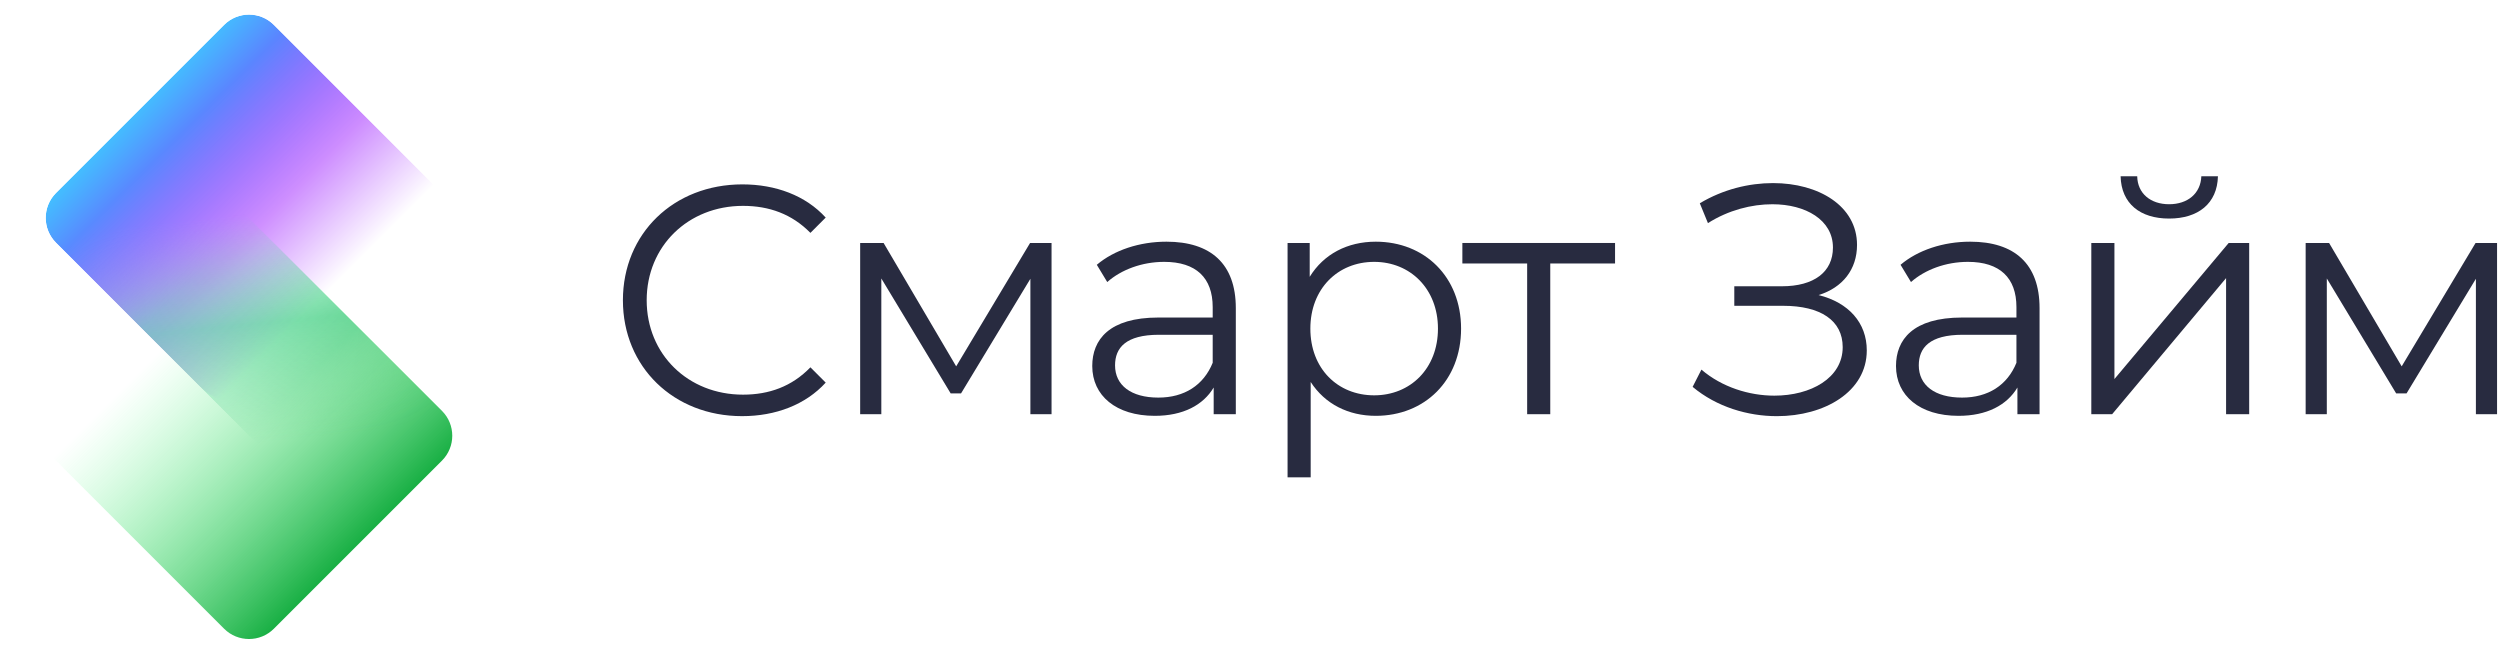
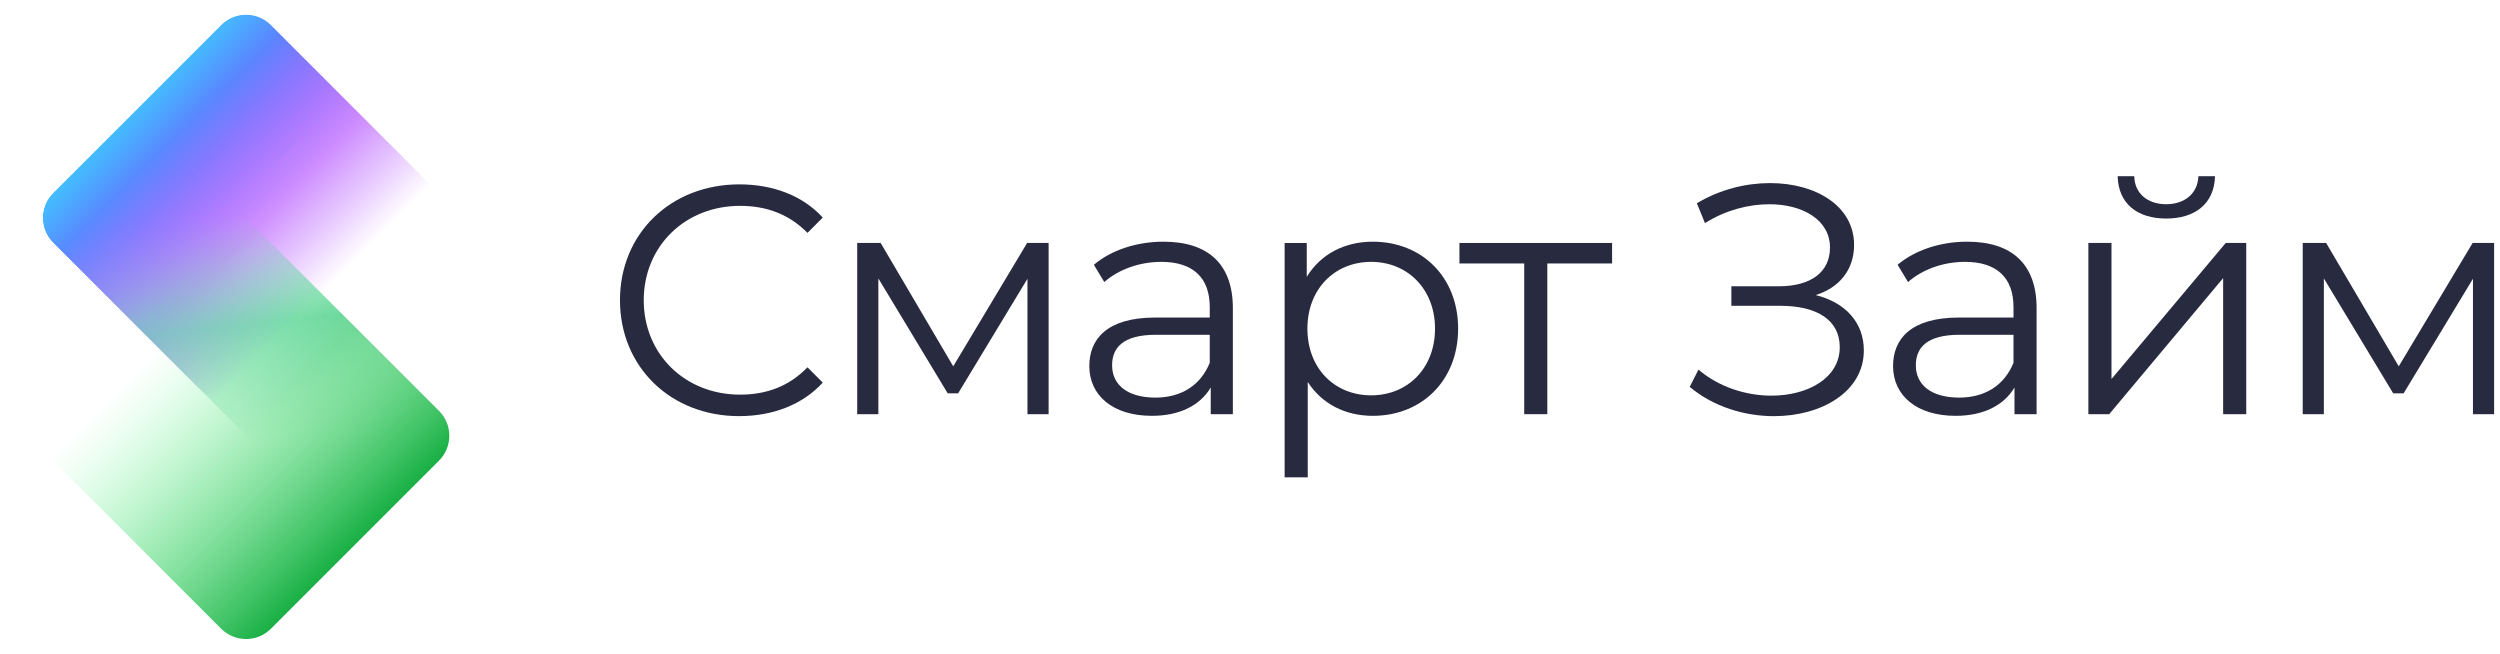
<svg xmlns="http://www.w3.org/2000/svg" width="153" height="40" viewBox="0 0 153 40" fill="none">
-   <rect width="18.856" height="18.856" rx="2.155" transform="matrix(0.707113 0.707101 -0.707113 0.707101 15.2379 13.334)" fill="url(#paint0_linear_2966_2165)" />
-   <mask id="mask0_2966_2165" style="mask-type:alpha" maskUnits="userSpaceOnUse" x="2" y="0" width="26" height="25">
-     <path d="M13.714 1.524C14.556 0.682 15.92 0.682 16.762 1.524L27.047 11.809C27.889 12.651 27.889 14.015 27.047 14.857L18.285 23.618C16.602 25.302 13.873 25.302 12.19 23.618L3.428 14.857C2.587 14.015 2.587 12.651 3.428 11.809L13.714 1.524Z" fill="url(#paint1_linear_2966_2165)" />
+   <rect width="18.856" height="18.856" rx="2.155" transform="matrix(0.707113 0.707101 -0.707113 0.707101 15.0576 13.334)" fill="url(#paint0_linear_3358_3543)" />
+   <mask id="mask0_3358_3543" style="mask-type:alpha" maskUnits="userSpaceOnUse" x="2" y="0" width="26" height="25">
+     <path d="M13.534 1.524C14.375 0.682 15.74 0.682 16.581 1.524L26.867 11.809C27.709 12.651 27.709 14.015 26.867 14.857L18.105 23.618C16.422 25.302 13.693 25.302 12.01 23.618L3.248 14.857C2.407 14.015 2.407 12.651 3.248 11.809L13.534 1.524Z" fill="url(#paint1_linear_3358_3543)" />
  </mask>
-   <g mask="url(#mask0_2966_2165)">
-     <path d="M13.714 1.524C14.556 0.682 15.92 0.682 16.762 1.524L27.047 11.809C27.889 12.651 27.889 14.015 27.047 14.857L18.285 23.618C16.602 25.302 13.873 25.302 12.19 23.618L3.428 14.857C2.587 14.015 2.587 12.651 3.428 11.809L13.714 1.524Z" fill="url(#paint2_linear_2966_2165)" />
+   <g mask="url(#mask0_3358_3543)">
+     <path d="M13.534 1.524C14.375 0.682 15.74 0.682 16.581 1.524L26.867 11.809C27.709 12.651 27.709 14.015 26.867 14.857L18.105 23.618C16.422 25.302 13.693 25.302 12.01 23.618L3.248 14.857C2.407 14.015 2.407 12.651 3.248 11.809L13.534 1.524Z" fill="url(#paint2_linear_3358_3543)" />
  </g>
-   <mask id="mask1_2966_2165" style="mask-type:alpha" maskUnits="userSpaceOnUse" x="2" y="11" width="26" height="18">
-     <path d="M3.299 14.728C2.148 13.577 2.963 11.609 4.591 11.609H10.97C12.599 11.609 14.161 12.256 15.313 13.408L27.147 25.242C28.358 26.454 27.5 28.525 25.787 28.525H19.64C18.011 28.525 16.449 27.878 15.297 26.726L3.299 14.728Z" fill="url(#paint3_linear_2966_2165)" />
+   <mask id="mask1_3358_3543" style="mask-type:alpha" maskUnits="userSpaceOnUse" x="2" y="11" width="26" height="18">
+     <path d="M3.119 14.728C1.968 13.577 2.783 11.609 4.411 11.609H10.79C12.419 11.609 13.981 12.256 15.133 13.408L26.967 25.242C28.178 26.454 27.32 28.525 25.607 28.525H19.459C17.831 28.525 16.269 27.878 15.117 26.726L3.119 14.728Z" fill="url(#paint3_linear_3358_3543)" />
  </mask>
-   <g mask="url(#mask1_2966_2165)">
-     <path d="M3.299 14.728C2.148 13.577 2.963 11.609 4.591 11.609H10.97C12.599 11.609 14.161 12.256 15.313 13.408L27.147 25.242C28.358 26.454 27.5 28.525 25.787 28.525H19.64C18.011 28.525 16.449 27.878 15.297 26.726L3.299 14.728Z" fill="url(#paint4_linear_2966_2165)" />
+   <g mask="url(#mask1_3358_3543)">
+     <path d="M3.119 14.728C1.968 13.577 2.783 11.609 4.411 11.609H10.79C12.419 11.609 13.981 12.256 15.133 13.408L26.967 25.242C28.178 26.454 27.32 28.525 25.607 28.525H19.459C17.831 28.525 16.269 27.878 15.117 26.726L3.119 14.728Z" fill="url(#paint4_linear_3358_3543)" />
  </g>
-   <path d="M151.505 14.87H152.82V25.349H151.525V17.061L147.282 24.074H146.644L142.401 17.042V25.349H141.106V14.87H142.54L146.983 22.42L151.505 14.87Z" fill="#282B40" />
-   <path d="M132.749 13.376C130.976 13.376 129.821 12.46 129.781 10.786H130.797C130.817 11.842 131.614 12.499 132.749 12.499C133.885 12.499 134.682 11.842 134.722 10.786H135.738C135.698 12.46 134.522 13.376 132.749 13.376ZM127.988 25.349V14.87H129.403V23.197L136.395 14.87H137.65V25.349H136.236V17.021L129.263 25.349H127.988Z" fill="#282B40" />
-   <path d="M120.577 14.791C123.287 14.791 124.821 16.146 124.821 18.855V25.349H123.466V23.716C122.828 24.792 121.593 25.449 119.86 25.449C117.489 25.449 116.035 24.214 116.035 22.401C116.035 20.787 117.071 19.433 120.079 19.433H123.406V18.795C123.406 17.002 122.39 16.026 120.438 16.026C119.083 16.026 117.808 16.504 116.952 17.261L116.314 16.205C117.37 15.309 118.924 14.791 120.577 14.791ZM120.079 24.333C121.673 24.333 122.848 23.576 123.406 22.202V20.488H120.119C118.087 20.488 117.43 21.285 117.43 22.361C117.43 23.576 118.406 24.333 120.079 24.333Z" fill="#282B40" />
-   <path d="M111.299 18.058C113.132 18.516 114.247 19.751 114.247 21.445C114.247 23.975 111.658 25.469 108.749 25.469C106.976 25.469 105.064 24.911 103.589 23.676L104.127 22.62C105.382 23.696 107.056 24.214 108.59 24.214C110.821 24.214 112.773 23.138 112.773 21.245C112.773 19.612 111.419 18.715 109.128 18.715H106.139V17.52H109.048C111.02 17.52 112.176 16.644 112.176 15.149C112.176 13.456 110.502 12.5 108.47 12.5C107.195 12.5 105.781 12.859 104.526 13.655L104.028 12.44C105.462 11.584 107.036 11.205 108.51 11.205C111.299 11.205 113.65 12.6 113.65 14.99C113.65 16.484 112.773 17.6 111.299 18.058Z" fill="#282B40" />
-   <path d="M98.841 14.87V16.125H94.876V25.349H93.462V16.125H89.497V14.87H98.841Z" fill="#282B40" />
-   <path d="M84.198 14.791C87.186 14.791 89.418 16.942 89.418 20.11C89.418 23.297 87.186 25.449 84.198 25.449C82.525 25.449 81.09 24.732 80.214 23.377V29.214H78.799V14.871H80.154V16.942C81.011 15.548 82.465 14.791 84.198 14.791ZM84.099 24.194C86.31 24.194 88.003 22.56 88.003 20.11C88.003 17.68 86.31 16.026 84.099 16.026C81.867 16.026 80.194 17.68 80.194 20.11C80.194 22.56 81.867 24.194 84.099 24.194Z" fill="#282B40" />
-   <path d="M71.388 14.791C74.098 14.791 75.632 16.146 75.632 18.855V25.349H74.277V23.716C73.639 24.792 72.404 25.449 70.671 25.449C68.301 25.449 66.846 24.214 66.846 22.401C66.846 20.787 67.882 19.433 70.89 19.433H74.217V18.795C74.217 17.002 73.201 16.026 71.249 16.026C69.894 16.026 68.619 16.504 67.763 17.261L67.125 16.205C68.181 15.309 69.735 14.791 71.388 14.791ZM70.89 24.333C72.484 24.333 73.659 23.576 74.217 22.202V20.488H70.93C68.898 20.488 68.241 21.285 68.241 22.361C68.241 23.576 69.217 24.333 70.89 24.333Z" fill="#282B40" />
-   <path d="M63.041 14.87H64.355V25.349H63.06V17.061L58.817 24.074H58.18L53.937 17.042V25.349H52.642V14.87H54.076L58.518 22.42L63.041 14.87Z" fill="#282B40" />
-   <path d="M45.414 25.468C41.23 25.468 38.122 22.46 38.122 18.376C38.122 14.292 41.23 11.284 45.434 11.284C47.466 11.284 49.298 11.961 50.533 13.316L49.597 14.252C48.462 13.097 47.067 12.599 45.473 12.599C42.107 12.599 39.577 15.069 39.577 18.376C39.577 21.683 42.107 24.153 45.473 24.153C47.067 24.153 48.462 23.655 49.597 22.48L50.533 23.416C49.298 24.771 47.466 25.468 45.414 25.468Z" fill="#282B40" />
+   <path d="M151.325 14.869H152.64V25.348H151.345V17.061L147.101 24.073H146.464L142.221 17.041V25.348H140.926V14.869H142.36L146.803 22.419L151.325 14.869Z" fill="#282B40" />
+   <path d="M132.569 13.375C130.796 13.375 129.641 12.459 129.601 10.785H130.617C130.637 11.841 131.434 12.498 132.569 12.498C133.705 12.498 134.502 11.841 134.542 10.785H135.558C135.518 12.459 134.342 13.375 132.569 13.375ZM127.808 25.348V14.869H129.223V23.196L136.215 14.869H137.47V25.348H136.056V17.021L129.083 25.348H127.808Z" fill="#282B40" />
+   <path d="M120.397 14.791C123.106 14.791 124.64 16.146 124.64 18.855V25.349H123.286V23.716C122.648 24.792 121.413 25.449 119.68 25.449C117.309 25.449 115.855 24.214 115.855 22.401C115.855 20.787 116.891 19.433 119.899 19.433H123.226V18.795C123.226 17.002 122.21 16.026 120.258 16.026C118.903 16.026 117.628 16.504 116.771 17.261L116.134 16.205C117.19 15.309 118.744 14.791 120.397 14.791ZM119.899 24.333C121.493 24.333 122.668 23.576 123.226 22.202V20.488H119.939C117.907 20.488 117.249 21.285 117.249 22.361C117.249 23.576 118.226 24.333 119.899 24.333Z" fill="#282B40" />
+   <path d="M111.119 18.058C112.952 18.516 114.067 19.751 114.067 21.445C114.067 23.975 111.477 25.469 108.569 25.469C106.796 25.469 104.883 24.911 103.409 23.676L103.947 22.62C105.202 23.696 106.876 24.214 108.409 24.214C110.641 24.214 112.593 23.138 112.593 21.245C112.593 19.612 111.238 18.715 108.947 18.715H105.959V17.52H108.868C110.84 17.52 111.995 16.644 111.995 15.149C111.995 13.456 110.322 12.5 108.29 12.5C107.015 12.5 105.601 12.859 104.345 13.655L103.847 12.44C105.282 11.584 106.856 11.205 108.33 11.205C111.119 11.205 113.47 12.6 113.47 14.99C113.47 16.484 112.593 17.6 111.119 18.058Z" fill="#282B40" />
+   <path d="M98.66 14.869V16.124H94.696V25.348H93.282V16.124H89.317V14.869H98.66Z" fill="#282B40" />
+   <path d="M84.018 14.791C87.006 14.791 89.237 16.942 89.237 20.11C89.237 23.297 87.006 25.449 84.018 25.449C82.344 25.449 80.91 24.732 80.034 23.377V29.214H78.619V14.871H79.974V16.942C80.83 15.548 82.285 14.791 84.018 14.791ZM83.918 24.194C86.129 24.194 87.823 22.56 87.823 20.11C87.823 17.68 86.129 16.026 83.918 16.026C81.687 16.026 80.014 17.68 80.014 20.11C80.014 22.56 81.687 24.194 83.918 24.194Z" fill="#282B40" />
+   <path d="M71.208 14.791C73.917 14.791 75.451 16.146 75.451 18.855V25.349H74.097V23.716C73.459 24.792 72.224 25.449 70.491 25.449C68.12 25.449 66.666 24.214 66.666 22.401C66.666 20.787 67.702 19.433 70.71 19.433H74.037V18.795C74.037 17.002 73.021 16.026 71.069 16.026C69.714 16.026 68.439 16.504 67.582 17.261L66.945 16.205C68.001 15.309 69.555 14.791 71.208 14.791ZM70.71 24.333C72.304 24.333 73.479 23.576 74.037 22.202V20.488H70.75C68.718 20.488 68.061 21.285 68.061 22.361C68.061 23.576 69.037 24.333 70.71 24.333Z" fill="#282B40" />
+   <path d="M62.86 14.869H64.175V25.348H62.88V17.061L58.637 24.073H58L53.756 17.041V25.348H52.461V14.869H53.896L58.338 22.419L62.86 14.869Z" fill="#282B40" />
+   <path d="M45.234 25.467C41.05 25.467 37.942 22.459 37.942 18.375C37.942 14.291 41.05 11.283 45.254 11.283C47.285 11.283 49.118 11.96 50.353 13.315L49.417 14.252C48.282 13.096 46.887 12.598 45.293 12.598C41.927 12.598 39.397 15.068 39.397 18.375C39.397 21.682 41.927 24.152 45.293 24.152C46.887 24.152 48.282 23.654 49.417 22.479L50.353 23.415C49.118 24.77 47.285 25.467 45.234 25.467Z" fill="#282B40" />
  <defs>
-     <linearGradient id="paint0_linear_2966_2165" x1="18.856" y1="9.428" x2="-1.85264e-07" y2="9.428" gradientUnits="userSpaceOnUse">
+     <linearGradient id="paint0_linear_3358_3543" x1="18.856" y1="9.428" x2="-1.85264e-07" y2="9.428" gradientUnits="userSpaceOnUse">
      <stop stop-color="#19AF44" />
      <stop offset="0.9" stop-color="#66FF92" stop-opacity="0" />
    </linearGradient>
-     <linearGradient id="paint1_linear_2966_2165" x1="8.571" y1="6.666" x2="21.904" y2="20" gradientUnits="userSpaceOnUse">
+     <linearGradient id="paint1_linear_3358_3543" x1="8.391" y1="6.666" x2="21.724" y2="20" gradientUnits="userSpaceOnUse">
      <stop offset="0.15" stop-color="white" />
      <stop offset="0.85" stop-color="white" stop-opacity="0" />
    </linearGradient>
-     <linearGradient id="paint2_linear_2966_2165" x1="21.776" y1="19.391" x2="8.571" y2="6.666" gradientUnits="userSpaceOnUse">
+     <linearGradient id="paint2_linear_3358_3543" x1="21.596" y1="19.391" x2="8.391" y2="6.666" gradientUnits="userSpaceOnUse">
      <stop offset="0.1" stop-color="#9000FF" />
      <stop offset="0.439" stop-color="#9000FF" />
      <stop offset="1" stop-color="#44BCFF" />
    </linearGradient>
-     <linearGradient id="paint3_linear_2966_2165" x1="14.604" y1="13.142" x2="16.046" y2="27.084" gradientUnits="userSpaceOnUse">
+     <linearGradient id="paint3_linear_3358_3543" x1="14.423" y1="13.142" x2="15.866" y2="27.084" gradientUnits="userSpaceOnUse">
      <stop stop-color="white" stop-opacity="0" />
      <stop offset="0.482" stop-color="white" />
      <stop offset="1" stop-color="white" stop-opacity="0" />
    </linearGradient>
-     <linearGradient id="paint4_linear_2966_2165" x1="7.193" y1="12.18" x2="22.845" y2="28.578" gradientUnits="userSpaceOnUse">
+     <linearGradient id="paint4_linear_3358_3543" x1="7.013" y1="12.18" x2="22.665" y2="28.578" gradientUnits="userSpaceOnUse">
      <stop stop-color="#69EAD6" stop-opacity="0" />
      <stop offset="0.298" stop-color="#54DAAD" stop-opacity="0.6" />
      <stop offset="0.699" stop-color="#37C476" stop-opacity="0.6" />
      <stop offset="1" stop-color="#22B44C" stop-opacity="0" />
    </linearGradient>
  </defs>
</svg>
